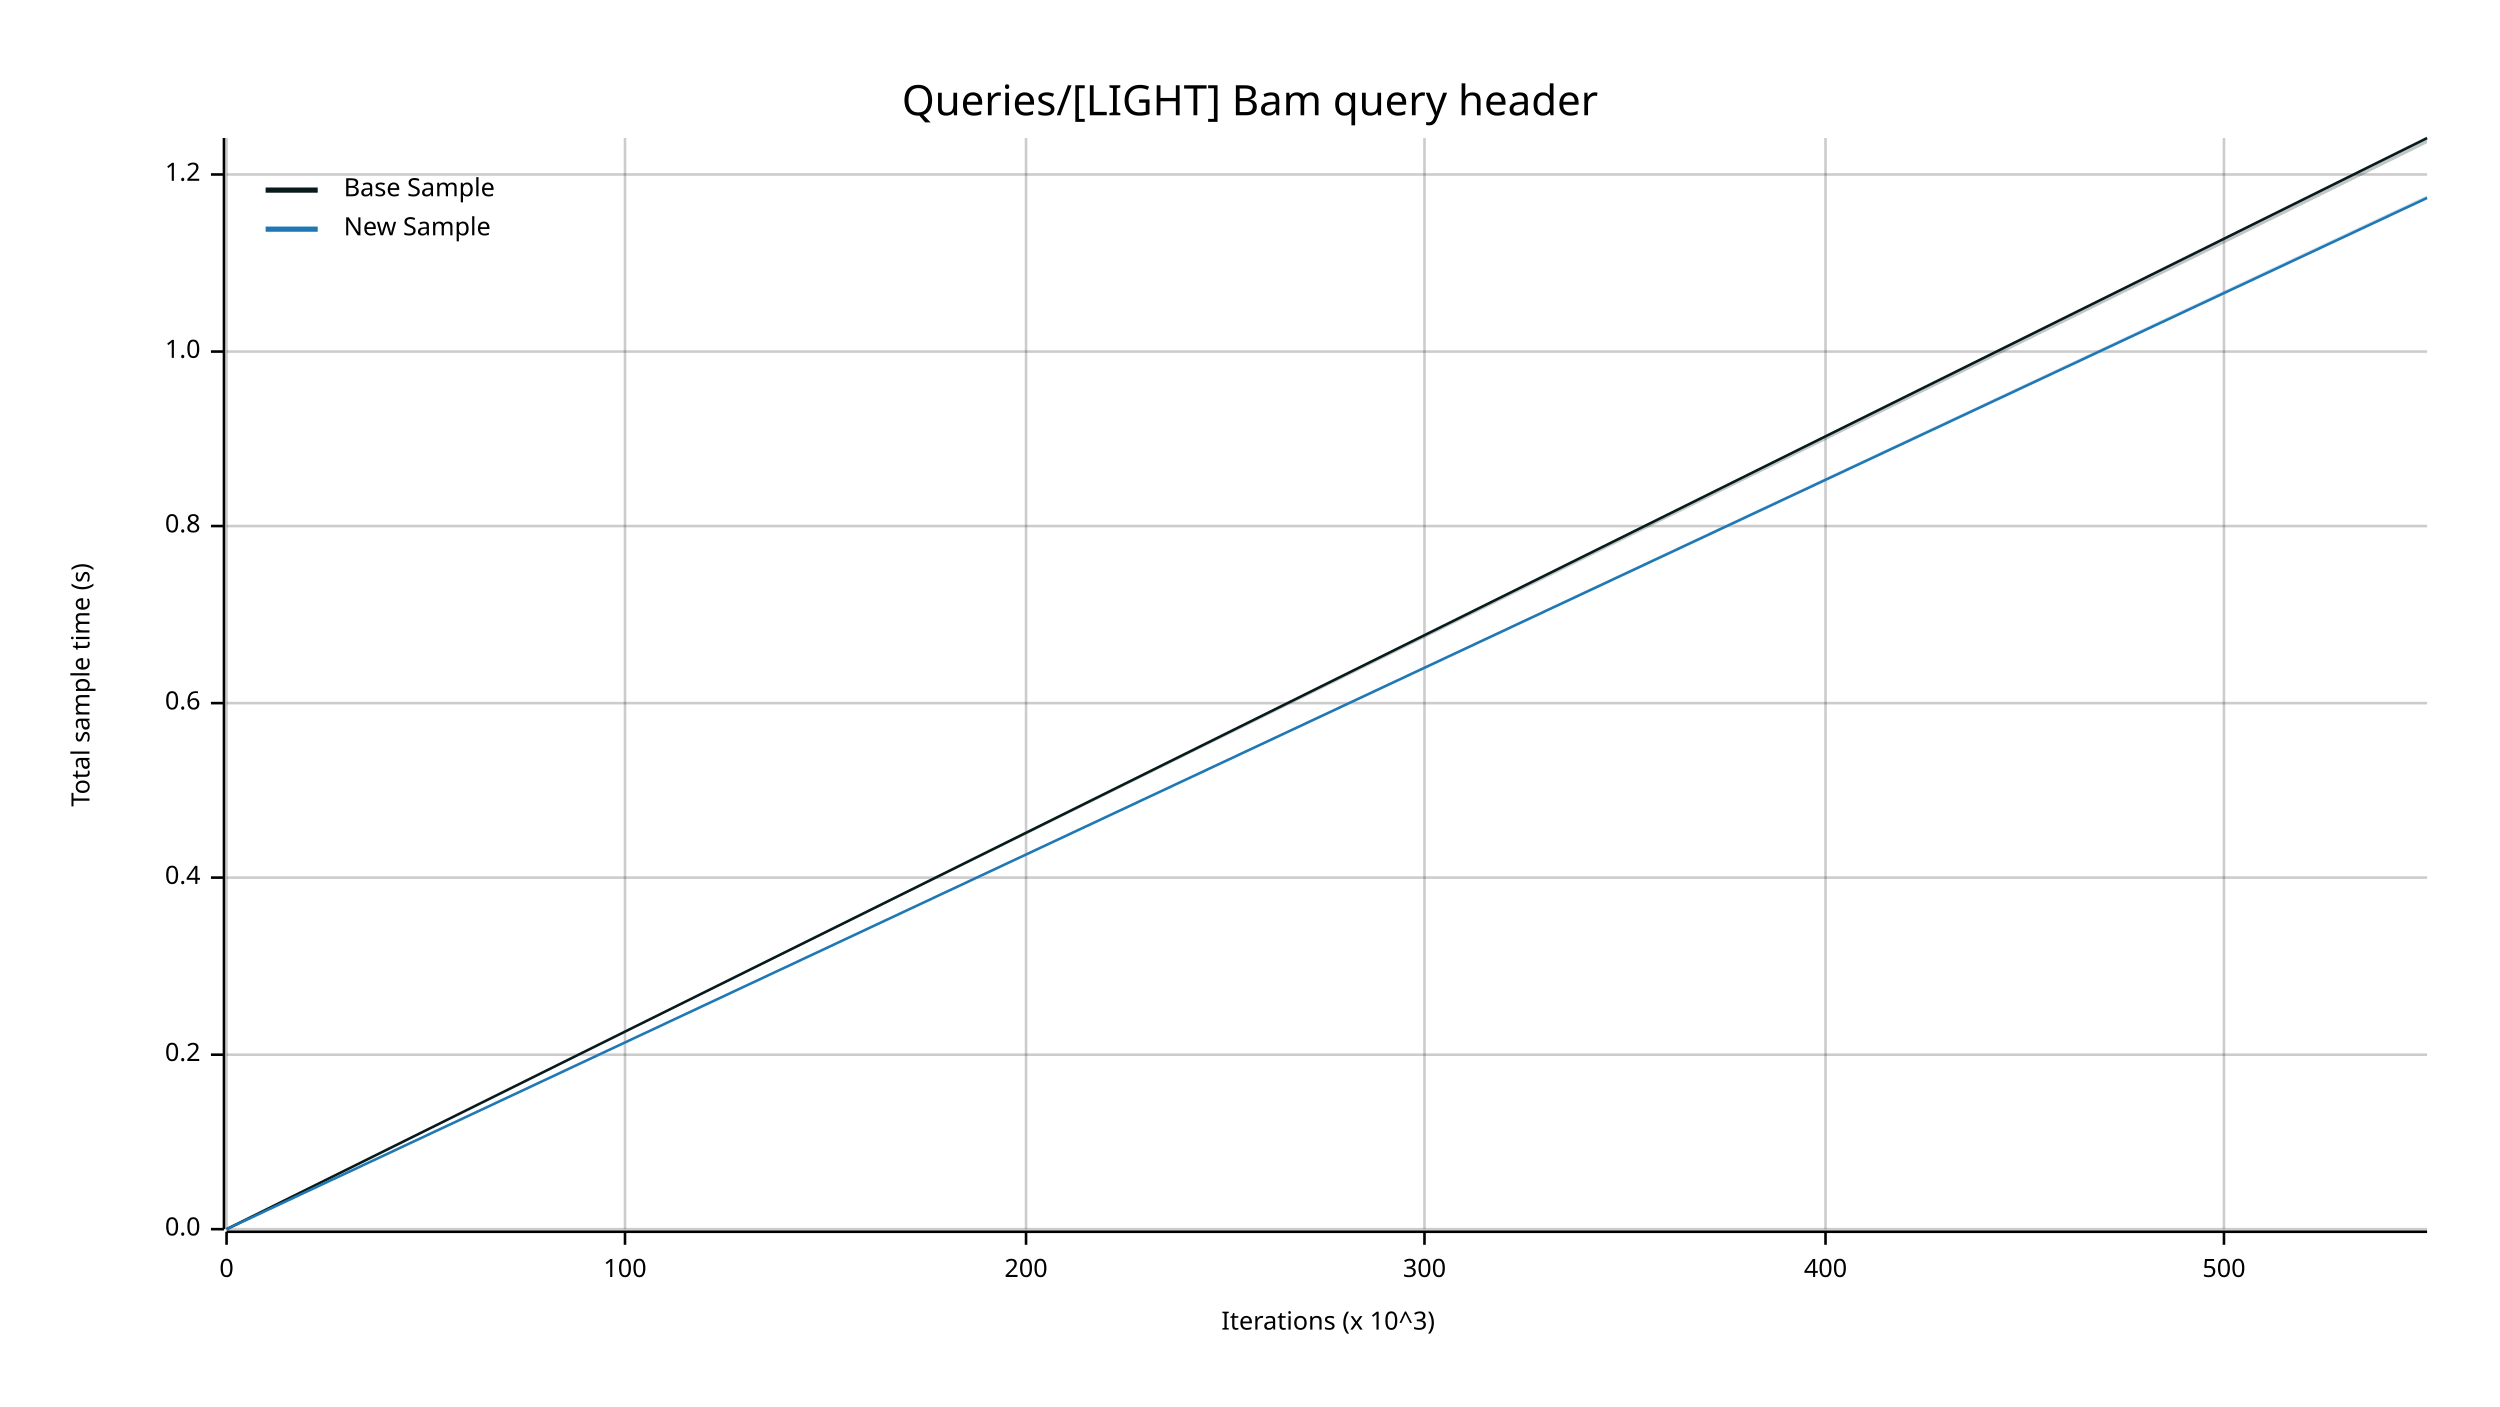
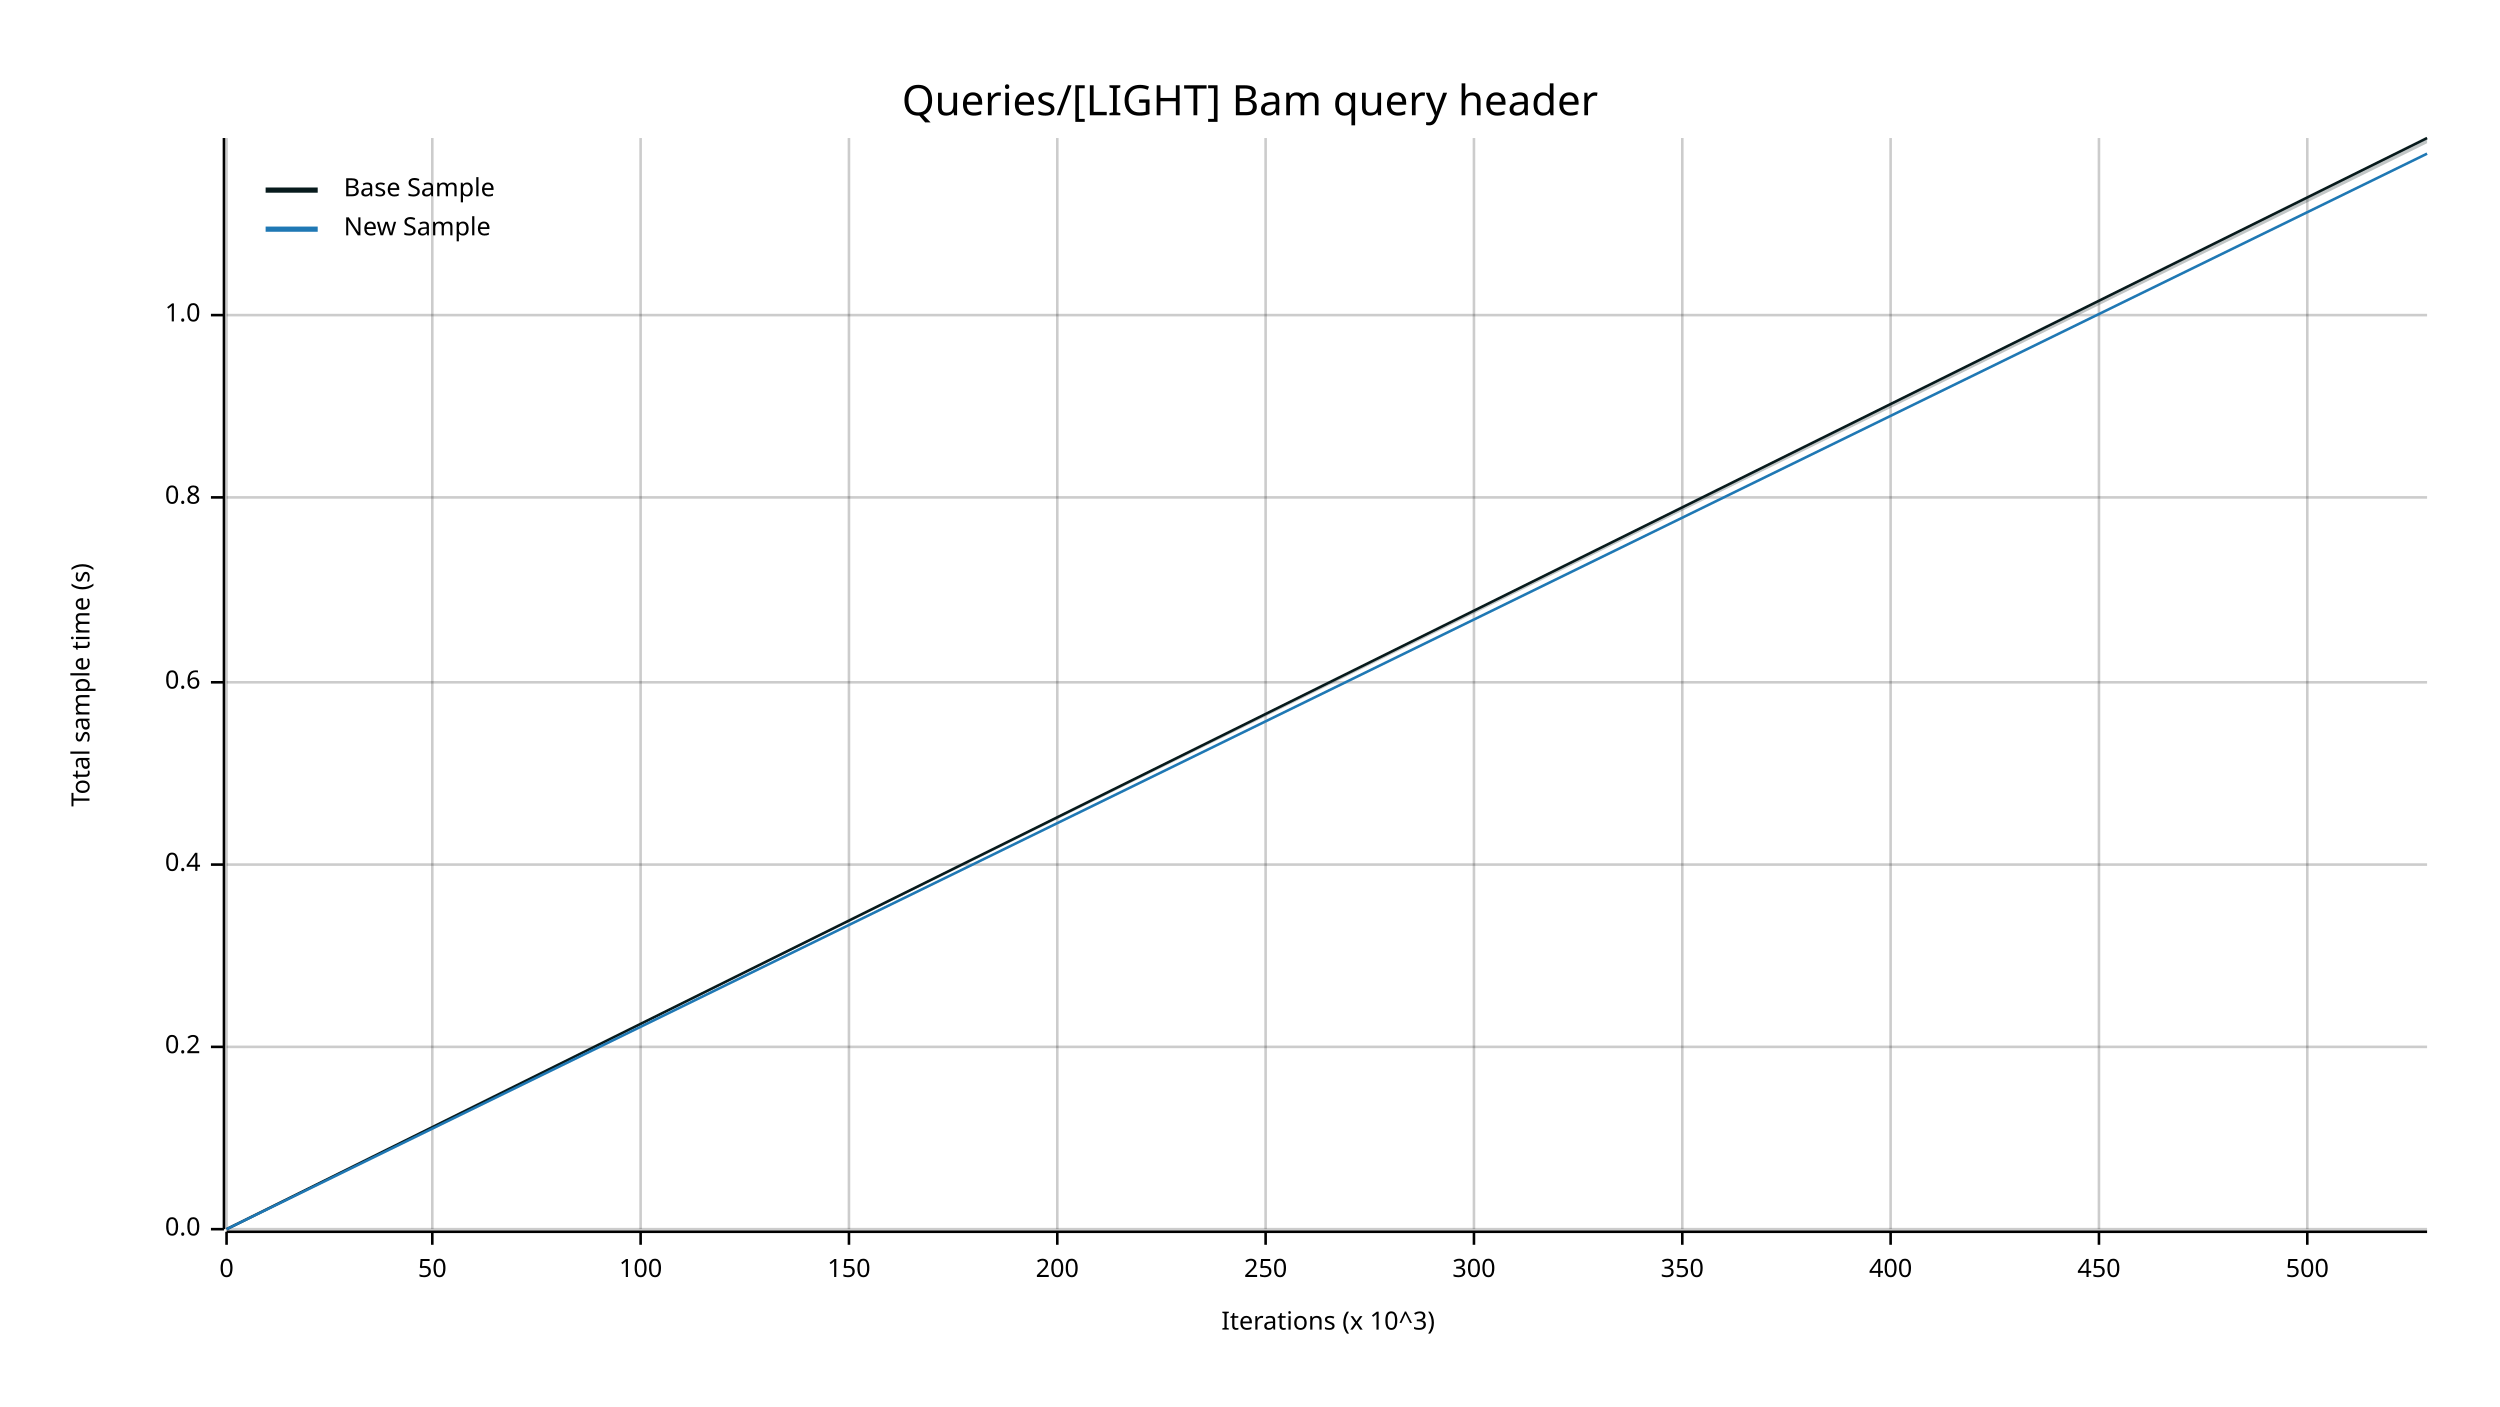
<svg xmlns="http://www.w3.org/2000/svg" width="960" height="540" viewBox="0 0 960 540">
  <text x="480" y="32" dy="0.76em" text-anchor="middle" font-family="sans-serif" font-size="16.129" opacity="1" fill="#000000">
Queries/[LIGHT] Bam query header
</text>
  <text x="27" y="263" dy="0.76em" text-anchor="middle" font-family="sans-serif" font-size="9.677" opacity="1" fill="#000000" transform="rotate(270, 27, 263)">
Total sample time (s)
</text>
  <text x="510" y="513" dy="-0.5ex" text-anchor="middle" font-family="sans-serif" font-size="9.677" opacity="1" fill="#000000">
Iterations (x 10^3)
</text>
  <line opacity="0.2" stroke="#000000" stroke-width="1" x1="87" y1="472" x2="87" y2="53" />
-   <line opacity="0.2" stroke="#000000" stroke-width="1" x1="240" y1="472" x2="240" y2="53" />
-   <line opacity="0.2" stroke="#000000" stroke-width="1" x1="394" y1="472" x2="394" y2="53" />
-   <line opacity="0.2" stroke="#000000" stroke-width="1" x1="547" y1="472" x2="547" y2="53" />
-   <line opacity="0.2" stroke="#000000" stroke-width="1" x1="701" y1="472" x2="701" y2="53" />
-   <line opacity="0.2" stroke="#000000" stroke-width="1" x1="854" y1="472" x2="854" y2="53" />
+   <line opacity="0.2" stroke="#000000" stroke-width="1" x1="166" y1="472" x2="166" y2="53" />
+   <line opacity="0.2" stroke="#000000" stroke-width="1" x1="246" y1="472" x2="246" y2="53" />
+   <line opacity="0.2" stroke="#000000" stroke-width="1" x1="326" y1="472" x2="326" y2="53" />
+   <line opacity="0.2" stroke="#000000" stroke-width="1" x1="406" y1="472" x2="406" y2="53" />
+   <line opacity="0.2" stroke="#000000" stroke-width="1" x1="486" y1="472" x2="486" y2="53" />
+   <line opacity="0.2" stroke="#000000" stroke-width="1" x1="566" y1="472" x2="566" y2="53" />
+   <line opacity="0.2" stroke="#000000" stroke-width="1" x1="646" y1="472" x2="646" y2="53" />
+   <line opacity="0.2" stroke="#000000" stroke-width="1" x1="726" y1="472" x2="726" y2="53" />
+   <line opacity="0.2" stroke="#000000" stroke-width="1" x1="806" y1="472" x2="806" y2="53" />
+   <line opacity="0.2" stroke="#000000" stroke-width="1" x1="886" y1="472" x2="886" y2="53" />
  <line opacity="0.2" stroke="#000000" stroke-width="1" x1="87" y1="472" x2="932" y2="472" />
-   <line opacity="0.2" stroke="#000000" stroke-width="1" x1="87" y1="405" x2="932" y2="405" />
-   <line opacity="0.2" stroke="#000000" stroke-width="1" x1="87" y1="337" x2="932" y2="337" />
-   <line opacity="0.2" stroke="#000000" stroke-width="1" x1="87" y1="270" x2="932" y2="270" />
-   <line opacity="0.2" stroke="#000000" stroke-width="1" x1="87" y1="202" x2="932" y2="202" />
-   <line opacity="0.2" stroke="#000000" stroke-width="1" x1="87" y1="135" x2="932" y2="135" />
-   <line opacity="0.2" stroke="#000000" stroke-width="1" x1="87" y1="67" x2="932" y2="67" />
+   <line opacity="0.2" stroke="#000000" stroke-width="1" x1="87" y1="402" x2="932" y2="402" />
+   <line opacity="0.2" stroke="#000000" stroke-width="1" x1="87" y1="332" x2="932" y2="332" />
+   <line opacity="0.2" stroke="#000000" stroke-width="1" x1="87" y1="262" x2="932" y2="262" />
+   <line opacity="0.2" stroke="#000000" stroke-width="1" x1="87" y1="191" x2="932" y2="191" />
+   <line opacity="0.2" stroke="#000000" stroke-width="1" x1="87" y1="121" x2="932" y2="121" />
  <polyline fill="none" opacity="1" stroke="#000000" stroke-width="1" points="86,53 86,472 " />
  <text x="77" y="472" dy="0.5ex" text-anchor="end" font-family="sans-serif" font-size="9.677" opacity="1" fill="#000000">
0.0
</text>
  <polyline fill="none" opacity="1" stroke="#000000" stroke-width="1" points="81,472 86,472 " />
-   <text x="77" y="405" dy="0.5ex" text-anchor="end" font-family="sans-serif" font-size="9.677" opacity="1" fill="#000000">
+   <text x="77" y="402" dy="0.5ex" text-anchor="end" font-family="sans-serif" font-size="9.677" opacity="1" fill="#000000">
0.2
</text>
-   <polyline fill="none" opacity="1" stroke="#000000" stroke-width="1" points="81,405 86,405 " />
-   <text x="77" y="337" dy="0.5ex" text-anchor="end" font-family="sans-serif" font-size="9.677" opacity="1" fill="#000000">
+   <polyline fill="none" opacity="1" stroke="#000000" stroke-width="1" points="81,402 86,402 " />
+   <text x="77" y="332" dy="0.5ex" text-anchor="end" font-family="sans-serif" font-size="9.677" opacity="1" fill="#000000">
0.4
</text>
-   <polyline fill="none" opacity="1" stroke="#000000" stroke-width="1" points="81,337 86,337 " />
-   <text x="77" y="270" dy="0.5ex" text-anchor="end" font-family="sans-serif" font-size="9.677" opacity="1" fill="#000000">
+   <polyline fill="none" opacity="1" stroke="#000000" stroke-width="1" points="81,332 86,332 " />
+   <text x="77" y="262" dy="0.5ex" text-anchor="end" font-family="sans-serif" font-size="9.677" opacity="1" fill="#000000">
0.6
</text>
-   <polyline fill="none" opacity="1" stroke="#000000" stroke-width="1" points="81,270 86,270 " />
-   <text x="77" y="202" dy="0.5ex" text-anchor="end" font-family="sans-serif" font-size="9.677" opacity="1" fill="#000000">
+   <polyline fill="none" opacity="1" stroke="#000000" stroke-width="1" points="81,262 86,262 " />
+   <text x="77" y="191" dy="0.5ex" text-anchor="end" font-family="sans-serif" font-size="9.677" opacity="1" fill="#000000">
0.8
</text>
-   <polyline fill="none" opacity="1" stroke="#000000" stroke-width="1" points="81,202 86,202 " />
-   <text x="77" y="135" dy="0.5ex" text-anchor="end" font-family="sans-serif" font-size="9.677" opacity="1" fill="#000000">
+   <polyline fill="none" opacity="1" stroke="#000000" stroke-width="1" points="81,191 86,191 " />
+   <text x="77" y="121" dy="0.5ex" text-anchor="end" font-family="sans-serif" font-size="9.677" opacity="1" fill="#000000">
1.0
</text>
-   <polyline fill="none" opacity="1" stroke="#000000" stroke-width="1" points="81,135 86,135 " />
-   <text x="77" y="67" dy="0.5ex" text-anchor="end" font-family="sans-serif" font-size="9.677" opacity="1" fill="#000000">
- 1.2
- </text>
-   <polyline fill="none" opacity="1" stroke="#000000" stroke-width="1" points="81,67 86,67 " />
+   <polyline fill="none" opacity="1" stroke="#000000" stroke-width="1" points="81,121 86,121 " />
  <polyline fill="none" opacity="1" stroke="#000000" stroke-width="1" points="87,473 932,473 " />
  <text x="87" y="483" dy="0.76em" text-anchor="middle" font-family="sans-serif" font-size="9.677" opacity="1" fill="#000000">
0
</text>
  <polyline fill="none" opacity="1" stroke="#000000" stroke-width="1" points="87,473 87,478 " />
-   <text x="240" y="483" dy="0.76em" text-anchor="middle" font-family="sans-serif" font-size="9.677" opacity="1" fill="#000000">
+   <text x="166" y="483" dy="0.76em" text-anchor="middle" font-family="sans-serif" font-size="9.677" opacity="1" fill="#000000">
+ 50
+ </text>
+   <polyline fill="none" opacity="1" stroke="#000000" stroke-width="1" points="166,473 166,478 " />
+   <text x="246" y="483" dy="0.76em" text-anchor="middle" font-family="sans-serif" font-size="9.677" opacity="1" fill="#000000">
100
</text>
-   <polyline fill="none" opacity="1" stroke="#000000" stroke-width="1" points="240,473 240,478 " />
-   <text x="394" y="483" dy="0.76em" text-anchor="middle" font-family="sans-serif" font-size="9.677" opacity="1" fill="#000000">
+   <polyline fill="none" opacity="1" stroke="#000000" stroke-width="1" points="246,473 246,478 " />
+   <text x="326" y="483" dy="0.76em" text-anchor="middle" font-family="sans-serif" font-size="9.677" opacity="1" fill="#000000">
+ 150
+ </text>
+   <polyline fill="none" opacity="1" stroke="#000000" stroke-width="1" points="326,473 326,478 " />
+   <text x="406" y="483" dy="0.76em" text-anchor="middle" font-family="sans-serif" font-size="9.677" opacity="1" fill="#000000">
200
</text>
-   <polyline fill="none" opacity="1" stroke="#000000" stroke-width="1" points="394,473 394,478 " />
-   <text x="547" y="483" dy="0.76em" text-anchor="middle" font-family="sans-serif" font-size="9.677" opacity="1" fill="#000000">
+   <polyline fill="none" opacity="1" stroke="#000000" stroke-width="1" points="406,473 406,478 " />
+   <text x="486" y="483" dy="0.76em" text-anchor="middle" font-family="sans-serif" font-size="9.677" opacity="1" fill="#000000">
+ 250
+ </text>
+   <polyline fill="none" opacity="1" stroke="#000000" stroke-width="1" points="486,473 486,478 " />
+   <text x="566" y="483" dy="0.76em" text-anchor="middle" font-family="sans-serif" font-size="9.677" opacity="1" fill="#000000">
300
</text>
-   <polyline fill="none" opacity="1" stroke="#000000" stroke-width="1" points="547,473 547,478 " />
-   <text x="701" y="483" dy="0.76em" text-anchor="middle" font-family="sans-serif" font-size="9.677" opacity="1" fill="#000000">
+   <polyline fill="none" opacity="1" stroke="#000000" stroke-width="1" points="566,473 566,478 " />
+   <text x="646" y="483" dy="0.76em" text-anchor="middle" font-family="sans-serif" font-size="9.677" opacity="1" fill="#000000">
+ 350
+ </text>
+   <polyline fill="none" opacity="1" stroke="#000000" stroke-width="1" points="646,473 646,478 " />
+   <text x="726" y="483" dy="0.76em" text-anchor="middle" font-family="sans-serif" font-size="9.677" opacity="1" fill="#000000">
400
</text>
-   <polyline fill="none" opacity="1" stroke="#000000" stroke-width="1" points="701,473 701,478 " />
-   <text x="854" y="483" dy="0.76em" text-anchor="middle" font-family="sans-serif" font-size="9.677" opacity="1" fill="#000000">
+   <polyline fill="none" opacity="1" stroke="#000000" stroke-width="1" points="726,473 726,478 " />
+   <text x="806" y="483" dy="0.76em" text-anchor="middle" font-family="sans-serif" font-size="9.677" opacity="1" fill="#000000">
+ 450
+ </text>
+   <polyline fill="none" opacity="1" stroke="#000000" stroke-width="1" points="806,473 806,478 " />
+   <text x="886" y="483" dy="0.76em" text-anchor="middle" font-family="sans-serif" font-size="9.677" opacity="1" fill="#000000">
500
</text>
-   <polyline fill="none" opacity="1" stroke="#000000" stroke-width="1" points="854,473 854,478 " />
+   <polyline fill="none" opacity="1" stroke="#000000" stroke-width="1" points="886,473 886,478 " />
  <polyline fill="none" opacity="1" stroke="#071A1C" stroke-width="1" points="87,472 932,53 " />
  <polygon opacity="0.25" fill="#071A1C" points="87,472 932,55 932,53 " />
-   <polyline fill="none" opacity="1" stroke="#1F78B4" stroke-width="1" points="87,472 932,76 " />
-   <polygon opacity="0.25" fill="#1F78B4" points="87,472 932,76 932,75 " />
+   <polyline fill="none" opacity="1" stroke="#1F78B4" stroke-width="1" points="87,472 932,59 " />
+   <polygon opacity="0.25" fill="#1F78B4" points="87,472 932,59 932,59 " />
  <text x="132" y="68" dy="0.76em" text-anchor="start" font-family="sans-serif" font-size="9.677" opacity="1" fill="#000000">
Base Sample
</text>
  <text x="132" y="83" dy="0.76em" text-anchor="start" font-family="sans-serif" font-size="9.677" opacity="1" fill="#000000">
New Sample
</text>
  <polyline fill="none" opacity="1" stroke="#071A1C" stroke-width="2" points="102,73 122,73 " />
  <polyline fill="none" opacity="1" stroke="#1F78B4" stroke-width="2" points="102,88 122,88 " />
</svg>
